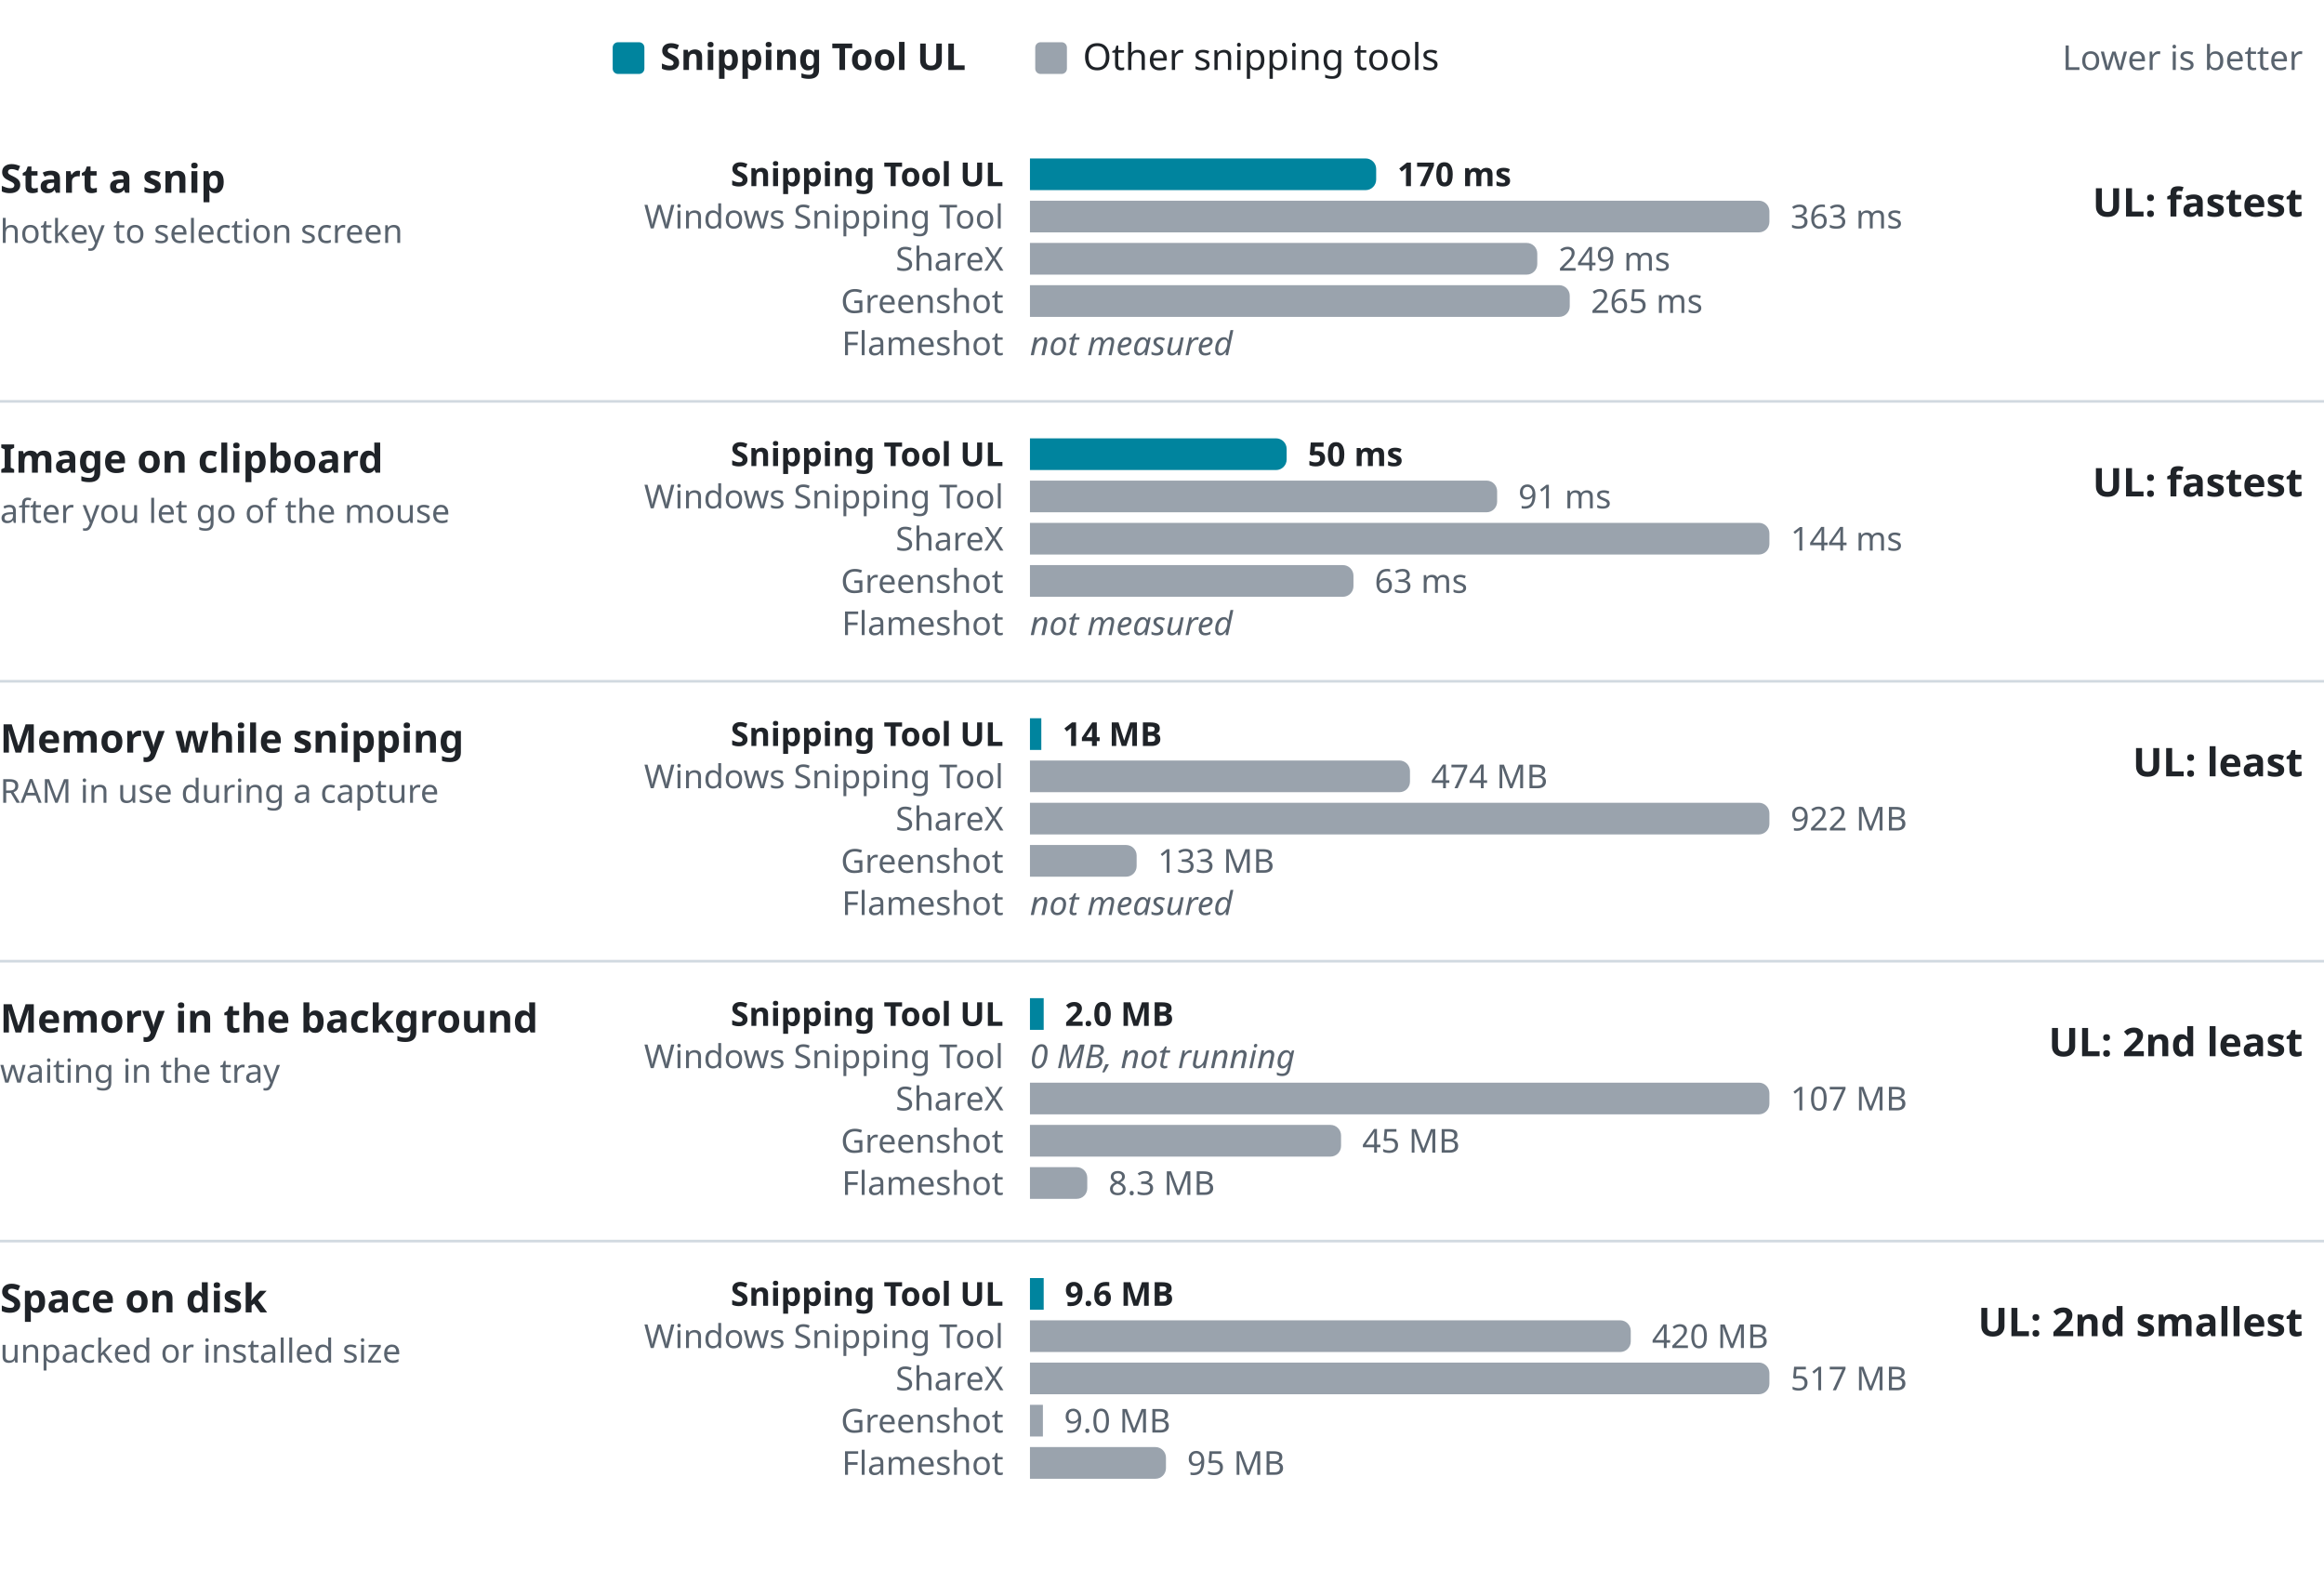
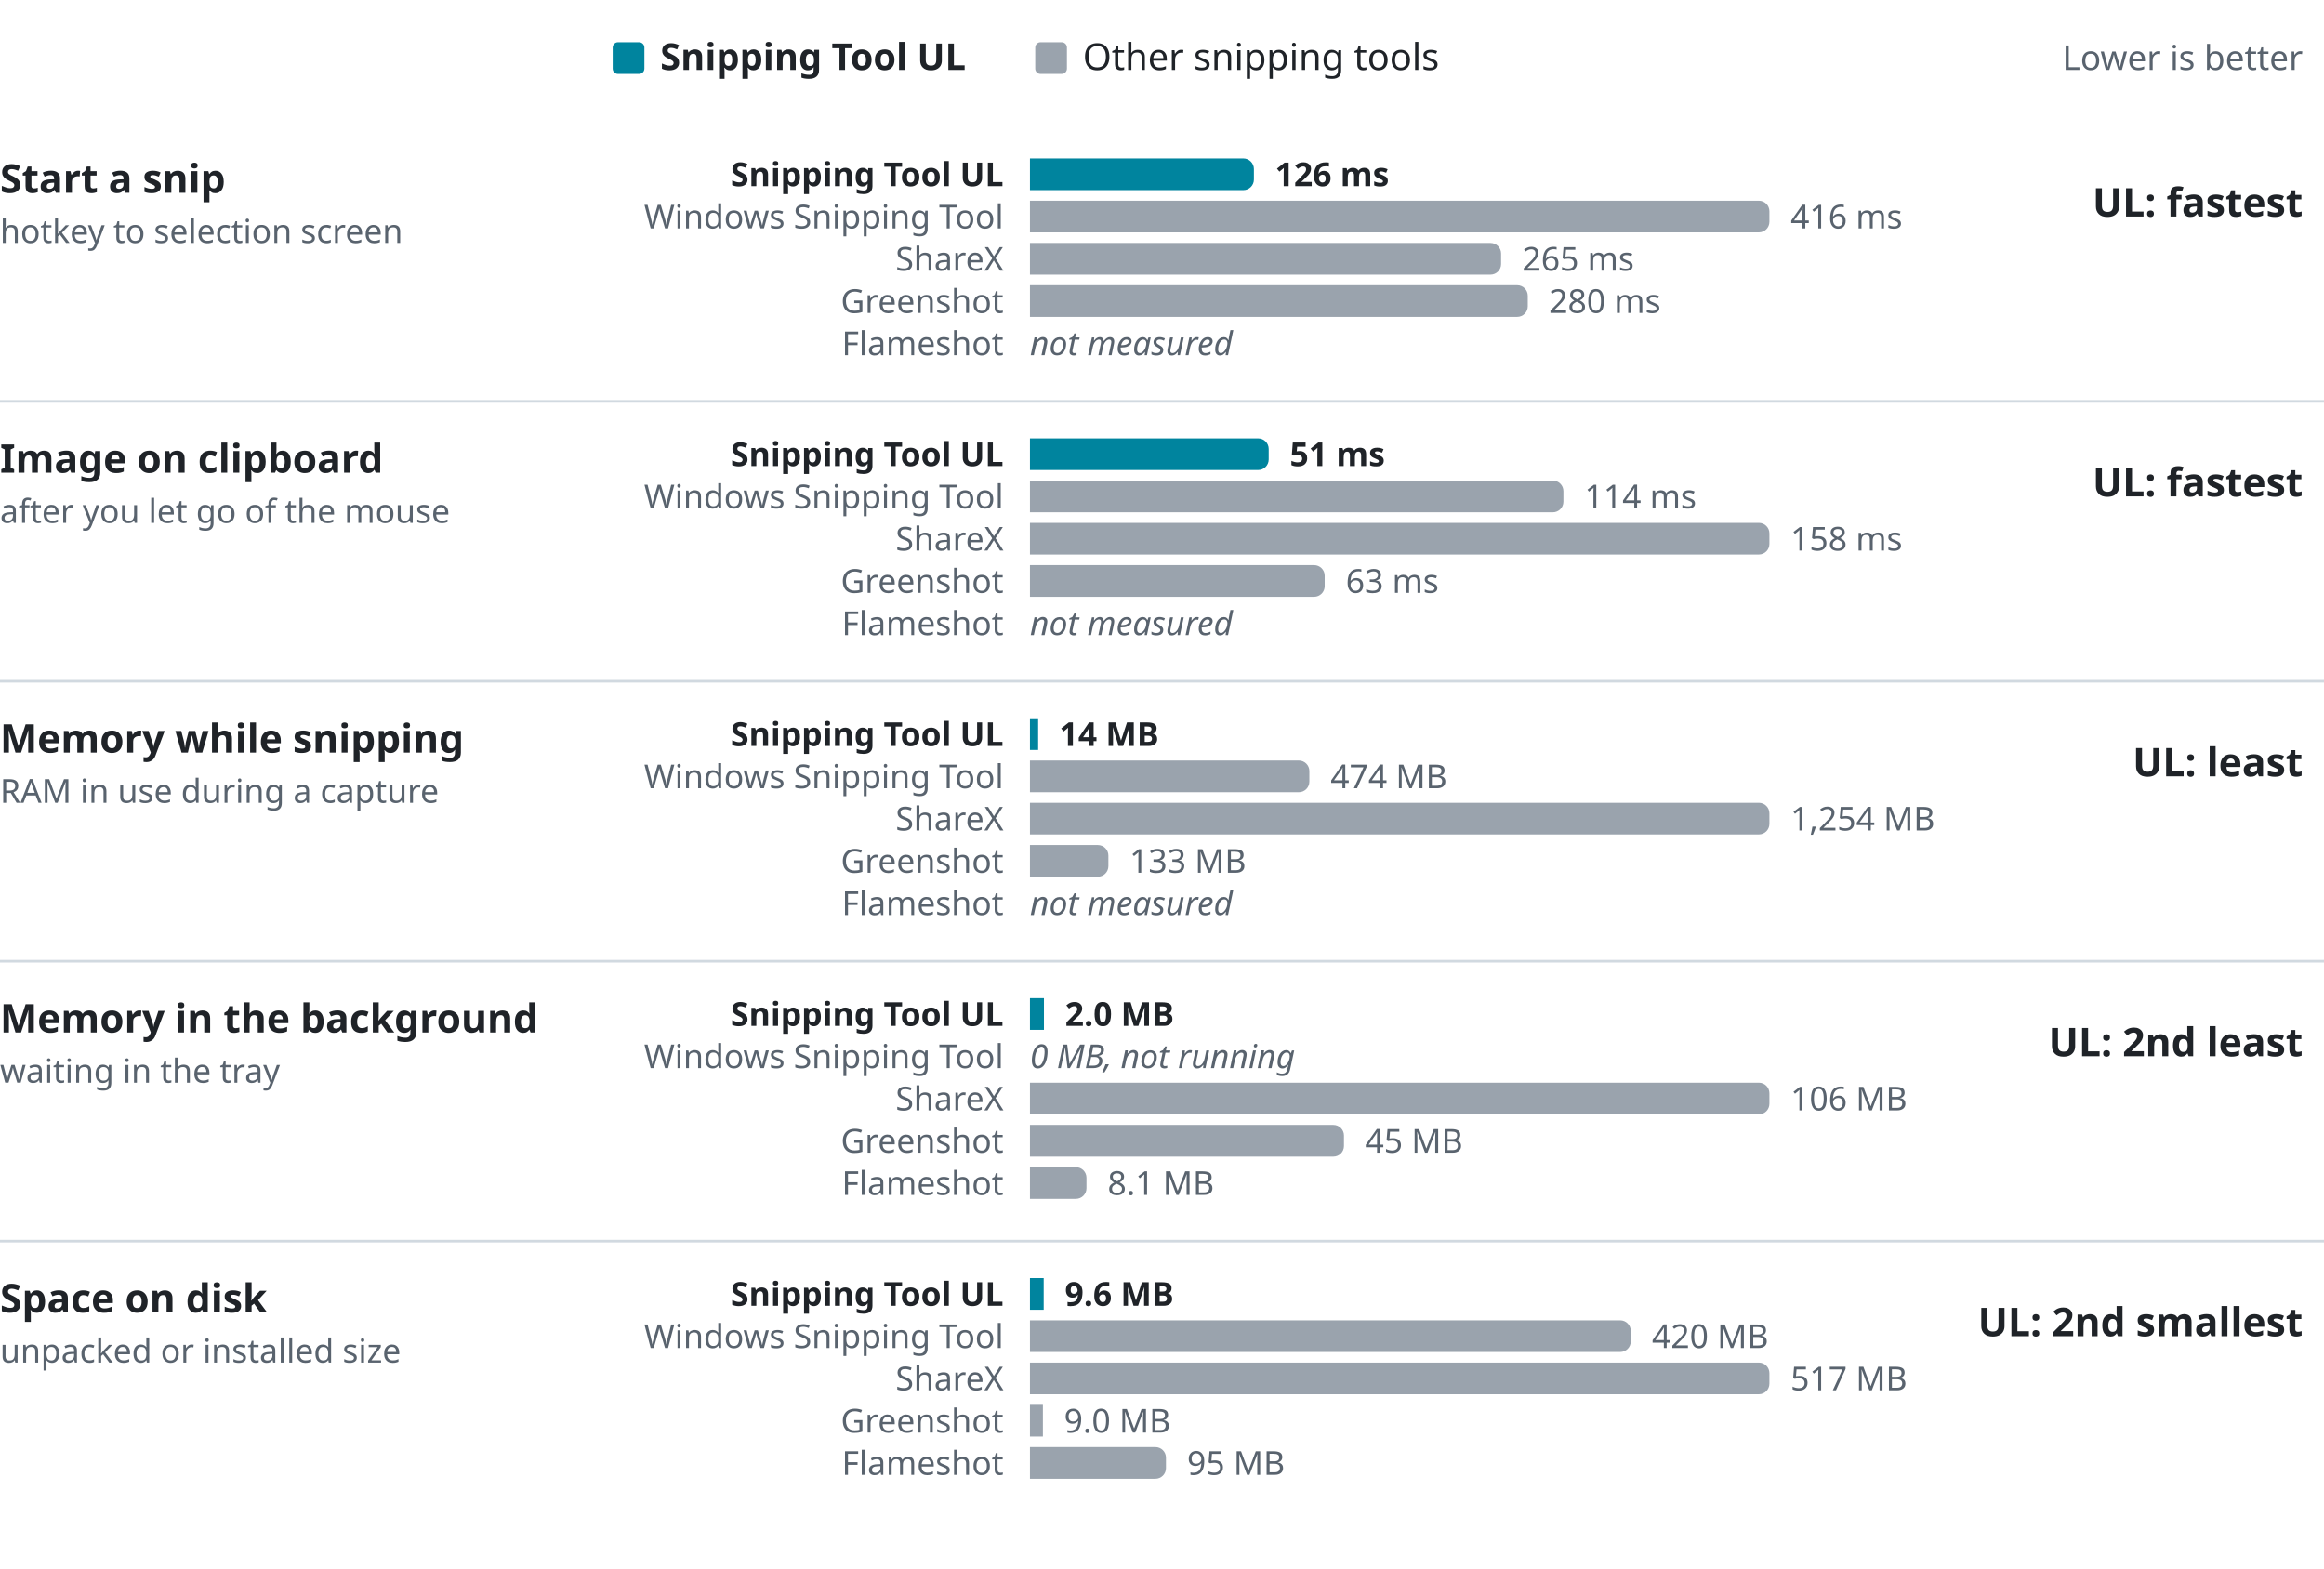
<svg xmlns="http://www.w3.org/2000/svg" width="880" height="594" viewBox="0 0 880 594" font-family="-apple-system, BlinkMacSystemFont, 'Segoe UI', 'Noto Sans', Helvetica, Arial, sans-serif" role="img" aria-labelledby="t d">
  <rect x="232" y="16" width="12" height="12" rx="2" fill="#00849E" />
  <text x="250" y="26.5" font-size="14" font-weight="600" fill="#1F2328">Snipping Tool UL</text>
  <rect x="392" y="16" width="12" height="12" rx="2" fill="#9AA3AD" />
  <text x="410" y="26.5" font-size="14" fill="#1F2328">Other snipping tools</text>
  <text x="872" y="26.5" font-size="13" fill="#59636E" text-anchor="end">Lower is better</text>
  <text x="0" y="73" font-size="15" font-weight="600" fill="#1F2328">Start a snip</text>
  <text x="0" y="92" font-size="12.5" fill="#59636E">hotkey to selection screen</text>
  <text x="380" y="70.5" font-size="12.5" font-weight="600" fill="#1F2328" text-anchor="end">Snipping Tool UL</text>
-   <path d="M390,60 h127.1 a4,4 0 0 1 4,4 v4 a4,4 0 0 1 -4,4 h-127.1 z" fill="#00849E" />
-   <text x="529.1" y="70.5" font-size="12.5" font-weight="600" fill="#1F2328">170 ms</text>
+   <path d="M390,60 h80.8 a4,4 0 0 1 4,4 v4 a4,4 0 0 1 -4,4 h-80.8 z" fill="#00849E" />
+   <text x="482.8" y="70.5" font-size="12.5" font-weight="600" fill="#1F2328">126 ms</text>
  <text x="380" y="86.5" font-size="12.5" font-weight="400" fill="#59636E" text-anchor="end">Windows Snipping Tool</text>
  <path d="M390,76 h276.0 a4,4 0 0 1 4,4 v4 a4,4 0 0 1 -4,4 h-276.0 z" fill="#9AA3AD" />
-   <text x="678.0" y="86.5" font-size="12.5" font-weight="400" fill="#59636E">363 ms</text>
+   <text x="678.0" y="86.5" font-size="12.5" font-weight="400" fill="#59636E">416 ms</text>
  <text x="380" y="102.5" font-size="12.5" font-weight="400" fill="#59636E" text-anchor="end">ShareX</text>
-   <path d="M390,92 h188.1 a4,4 0 0 1 4,4 v4 a4,4 0 0 1 -4,4 h-188.1 z" fill="#9AA3AD" />
-   <text x="590.1" y="102.5" font-size="12.5" font-weight="400" fill="#59636E">249 ms</text>
+   <path d="M390,92 h174.4 a4,4 0 0 1 4,4 v4 a4,4 0 0 1 -4,4 h-174.4 z" fill="#9AA3AD" />
+   <text x="576.4" y="102.5" font-size="12.5" font-weight="400" fill="#59636E">265 ms</text>
  <text x="380" y="118.5" font-size="12.5" font-weight="400" fill="#59636E" text-anchor="end">Greenshot</text>
-   <path d="M390,108 h200.4 a4,4 0 0 1 4,4 v4 a4,4 0 0 1 -4,4 h-200.4 z" fill="#9AA3AD" />
-   <text x="602.4" y="118.5" font-size="12.5" font-weight="400" fill="#59636E">265 ms</text>
+   <path d="M390,108 h184.5 a4,4 0 0 1 4,4 v4 a4,4 0 0 1 -4,4 h-184.5 z" fill="#9AA3AD" />
+   <text x="586.5" y="118.5" font-size="12.5" font-weight="400" fill="#59636E">280 ms</text>
  <text x="380" y="134.5" font-size="12.5" font-weight="400" fill="#59636E" text-anchor="end">Flameshot</text>
  <text x="390" y="134.5" font-size="12.5" font-style="italic" fill="#59636E">not measured</text>
  <text x="872" y="82" font-size="15" font-weight="700" fill="#1F2328" text-anchor="end">UL: fastest</text>
  <line x1="0" x2="880" y1="152" y2="152" stroke="#D1D9E0" stroke-width="1" />
  <text x="0" y="179" font-size="15" font-weight="600" fill="#1F2328">Image on clipboard</text>
  <text x="0" y="198" font-size="12.5" fill="#59636E">after you let go of the mouse</text>
  <text x="380" y="176.5" font-size="12.5" font-weight="600" fill="#1F2328" text-anchor="end">Snipping Tool UL</text>
-   <path d="M390,166 h93.2 a4,4 0 0 1 4,4 v4 a4,4 0 0 1 -4,4 h-93.2 z" fill="#00849E" />
-   <text x="495.2" y="176.5" font-size="12.5" font-weight="600" fill="#1F2328">50 ms</text>
+   <path d="M390,166 h86.4 a4,4 0 0 1 4,4 v4 a4,4 0 0 1 -4,4 h-86.4 z" fill="#00849E" />
+   <text x="488.4" y="176.5" font-size="12.5" font-weight="600" fill="#1F2328">51 ms</text>
  <text x="380" y="192.5" font-size="12.5" font-weight="400" fill="#59636E" text-anchor="end">Windows Snipping Tool</text>
-   <path d="M390,182 h172.9 a4,4 0 0 1 4,4 v4 a4,4 0 0 1 -4,4 h-172.9 z" fill="#9AA3AD" />
-   <text x="574.9" y="192.5" font-size="12.5" font-weight="400" fill="#59636E">91 ms</text>
+   <path d="M390,182 h198.0 a4,4 0 0 1 4,4 v4 a4,4 0 0 1 -4,4 h-198.0 z" fill="#9AA3AD" />
+   <text x="600.0" y="192.5" font-size="12.5" font-weight="400" fill="#59636E">114 ms</text>
  <text x="380" y="208.5" font-size="12.5" font-weight="400" fill="#59636E" text-anchor="end">ShareX</text>
  <path d="M390,198 h276.0 a4,4 0 0 1 4,4 v4 a4,4 0 0 1 -4,4 h-276.0 z" fill="#9AA3AD" />
-   <text x="678.0" y="208.5" font-size="12.5" font-weight="400" fill="#59636E">144 ms</text>
+   <text x="678.0" y="208.5" font-size="12.5" font-weight="400" fill="#59636E">158 ms</text>
  <text x="380" y="224.5" font-size="12.5" font-weight="400" fill="#59636E" text-anchor="end">Greenshot</text>
-   <path d="M390,214 h118.5 a4,4 0 0 1 4,4 v4 a4,4 0 0 1 -4,4 h-118.5 z" fill="#9AA3AD" />
-   <text x="520.5" y="224.5" font-size="12.5" font-weight="400" fill="#59636E">63 ms</text>
+   <path d="M390,214 h107.6 a4,4 0 0 1 4,4 v4 a4,4 0 0 1 -4,4 h-107.6 z" fill="#9AA3AD" />
+   <text x="509.6" y="224.5" font-size="12.5" font-weight="400" fill="#59636E">63 ms</text>
  <text x="380" y="240.5" font-size="12.5" font-weight="400" fill="#59636E" text-anchor="end">Flameshot</text>
  <text x="390" y="240.5" font-size="12.5" font-style="italic" fill="#59636E">not measured</text>
  <text x="872" y="188" font-size="15" font-weight="700" fill="#1F2328" text-anchor="end">UL: fastest</text>
  <line x1="0" x2="880" y1="258" y2="258" stroke="#D1D9E0" stroke-width="1" />
  <text x="0" y="285" font-size="15" font-weight="600" fill="#1F2328">Memory while snipping</text>
  <text x="0" y="304" font-size="12.5" fill="#59636E">RAM in use during a capture</text>
  <text x="380" y="282.5" font-size="12.5" font-weight="600" fill="#1F2328" text-anchor="end">Snipping Tool UL</text>
-   <rect x="390" y="272" width="4.3" height="12" fill="#00849E" />
-   <text x="402.3" y="282.5" font-size="12.5" font-weight="600" fill="#1F2328">14 MB</text>
+   <rect x="390" y="272" width="3.1" height="12" fill="#00849E" />
+   <text x="401.1" y="282.5" font-size="12.5" font-weight="600" fill="#1F2328">14 MB</text>
  <text x="380" y="298.5" font-size="12.5" font-weight="400" fill="#59636E" text-anchor="end">Windows Snipping Tool</text>
-   <path d="M390,288 h139.9 a4,4 0 0 1 4,4 v4 a4,4 0 0 1 -4,4 h-139.9 z" fill="#9AA3AD" />
-   <text x="541.9" y="298.5" font-size="12.5" font-weight="400" fill="#59636E">474 MB</text>
+   <path d="M390,288 h101.8 a4,4 0 0 1 4,4 v4 a4,4 0 0 1 -4,4 h-101.8 z" fill="#9AA3AD" />
+   <text x="503.8" y="298.5" font-size="12.5" font-weight="400" fill="#59636E">474 MB</text>
  <text x="380" y="314.5" font-size="12.5" font-weight="400" fill="#59636E" text-anchor="end">ShareX</text>
  <path d="M390,304 h276.0 a4,4 0 0 1 4,4 v4 a4,4 0 0 1 -4,4 h-276.0 z" fill="#9AA3AD" />
-   <text x="678.0" y="314.5" font-size="12.5" font-weight="400" fill="#59636E">922 MB</text>
+   <text x="678.0" y="314.5" font-size="12.5" font-weight="400" fill="#59636E">1,254 MB</text>
  <text x="380" y="330.5" font-size="12.5" font-weight="400" fill="#59636E" text-anchor="end">Greenshot</text>
-   <path d="M390,320 h36.4 a4,4 0 0 1 4,4 v4 a4,4 0 0 1 -4,4 h-36.4 z" fill="#9AA3AD" />
-   <text x="438.4" y="330.5" font-size="12.5" font-weight="400" fill="#59636E">133 MB</text>
+   <path d="M390,320 h25.7 a4,4 0 0 1 4,4 v4 a4,4 0 0 1 -4,4 h-25.7 z" fill="#9AA3AD" />
+   <text x="427.7" y="330.5" font-size="12.5" font-weight="400" fill="#59636E">133 MB</text>
  <text x="380" y="346.5" font-size="12.5" font-weight="400" fill="#59636E" text-anchor="end">Flameshot</text>
  <text x="390" y="346.5" font-size="12.5" font-style="italic" fill="#59636E">not measured</text>
  <text x="872" y="294" font-size="15" font-weight="700" fill="#1F2328" text-anchor="end">UL: least</text>
  <line x1="0" x2="880" y1="364" y2="364" stroke="#D1D9E0" stroke-width="1" />
  <text x="0" y="391" font-size="15" font-weight="600" fill="#1F2328">Memory in the background</text>
  <text x="0" y="410" font-size="12.5" fill="#59636E">waiting in the tray</text>
  <text x="380" y="388.5" font-size="12.5" font-weight="600" fill="#1F2328" text-anchor="end">Snipping Tool UL</text>
-   <rect x="390" y="378" width="5.2" height="12" fill="#00849E" />
-   <text x="403.2" y="388.5" font-size="12.5" font-weight="600" fill="#1F2328">2.0 MB</text>
+   <rect x="390" y="378" width="5.3" height="12" fill="#00849E" />
+   <text x="403.3" y="388.5" font-size="12.5" font-weight="600" fill="#1F2328">2.0 MB</text>
  <text x="380" y="404.5" font-size="12.5" font-weight="400" fill="#59636E" text-anchor="end">Windows Snipping Tool</text>
  <text x="390" y="404.5" font-size="12.5" font-style="italic" fill="#59636E">0 MB, not running</text>
  <text x="380" y="420.5" font-size="12.5" font-weight="400" fill="#59636E" text-anchor="end">ShareX</text>
  <path d="M390,410 h276.0 a4,4 0 0 1 4,4 v4 a4,4 0 0 1 -4,4 h-276.0 z" fill="#9AA3AD" />
-   <text x="678.0" y="420.5" font-size="12.5" font-weight="400" fill="#59636E">107 MB</text>
+   <text x="678.0" y="420.5" font-size="12.5" font-weight="400" fill="#59636E">106 MB</text>
  <text x="380" y="436.5" font-size="12.5" font-weight="400" fill="#59636E" text-anchor="end">Greenshot</text>
-   <path d="M390,426 h113.8 a4,4 0 0 1 4,4 v4 a4,4 0 0 1 -4,4 h-113.8 z" fill="#9AA3AD" />
-   <text x="515.8" y="436.5" font-size="12.5" font-weight="400" fill="#59636E">45 MB</text>
+   <path d="M390,426 h114.9 a4,4 0 0 1 4,4 v4 a4,4 0 0 1 -4,4 h-114.9 z" fill="#9AA3AD" />
+   <text x="516.9" y="436.5" font-size="12.5" font-weight="400" fill="#59636E">45 MB</text>
  <text x="380" y="452.5" font-size="12.5" font-weight="400" fill="#59636E" text-anchor="end">Flameshot</text>
-   <path d="M390,442 h17.7 a4,4 0 0 1 4,4 v4 a4,4 0 0 1 -4,4 h-17.7 z" fill="#9AA3AD" />
-   <text x="419.7" y="452.5" font-size="12.5" font-weight="400" fill="#59636E">8.3 MB</text>
+   <path d="M390,442 h17.4 a4,4 0 0 1 4,4 v4 a4,4 0 0 1 -4,4 h-17.4 z" fill="#9AA3AD" />
+   <text x="419.4" y="452.5" font-size="12.5" font-weight="400" fill="#59636E">8.1 MB</text>
  <text x="872" y="400" font-size="15" font-weight="700" fill="#1F2328" text-anchor="end">UL: 2nd least</text>
  <line x1="0" x2="880" y1="470" y2="470" stroke="#D1D9E0" stroke-width="1" />
  <text x="0" y="497" font-size="15" font-weight="600" fill="#1F2328">Space on disk</text>
  <text x="0" y="516" font-size="12.5" fill="#59636E">unpacked or installed size</text>
  <text x="380" y="494.5" font-size="12.5" font-weight="600" fill="#1F2328" text-anchor="end">Snipping Tool UL</text>
  <rect x="390" y="484" width="5.2" height="12" fill="#00849E" />
  <text x="403.2" y="494.5" font-size="12.5" font-weight="600" fill="#1F2328">9.6 MB</text>
  <text x="380" y="510.5" font-size="12.5" font-weight="400" fill="#59636E" text-anchor="end">Windows Snipping Tool</text>
  <path d="M390,500 h223.5 a4,4 0 0 1 4,4 v4 a4,4 0 0 1 -4,4 h-223.5 z" fill="#9AA3AD" />
  <text x="625.5" y="510.5" font-size="12.5" font-weight="400" fill="#59636E">420 MB</text>
  <text x="380" y="526.5" font-size="12.5" font-weight="400" fill="#59636E" text-anchor="end">ShareX</text>
  <path d="M390,516 h276.0 a4,4 0 0 1 4,4 v4 a4,4 0 0 1 -4,4 h-276.0 z" fill="#9AA3AD" />
  <text x="678.0" y="526.5" font-size="12.5" font-weight="400" fill="#59636E">517 MB</text>
  <text x="380" y="542.5" font-size="12.5" font-weight="400" fill="#59636E" text-anchor="end">Greenshot</text>
  <rect x="390" y="532" width="4.9" height="12" fill="#9AA3AD" />
  <text x="402.9" y="542.5" font-size="12.5" font-weight="400" fill="#59636E">9.0 MB</text>
  <text x="380" y="558.5" font-size="12.5" font-weight="400" fill="#59636E" text-anchor="end">Flameshot</text>
  <path d="M390,548 h47.5 a4,4 0 0 1 4,4 v4 a4,4 0 0 1 -4,4 h-47.5 z" fill="#9AA3AD" />
  <text x="449.5" y="558.5" font-size="12.5" font-weight="400" fill="#59636E">95 MB</text>
  <text x="872" y="506" font-size="15" font-weight="700" fill="#1F2328" text-anchor="end">UL: 2nd smallest</text>
</svg>
